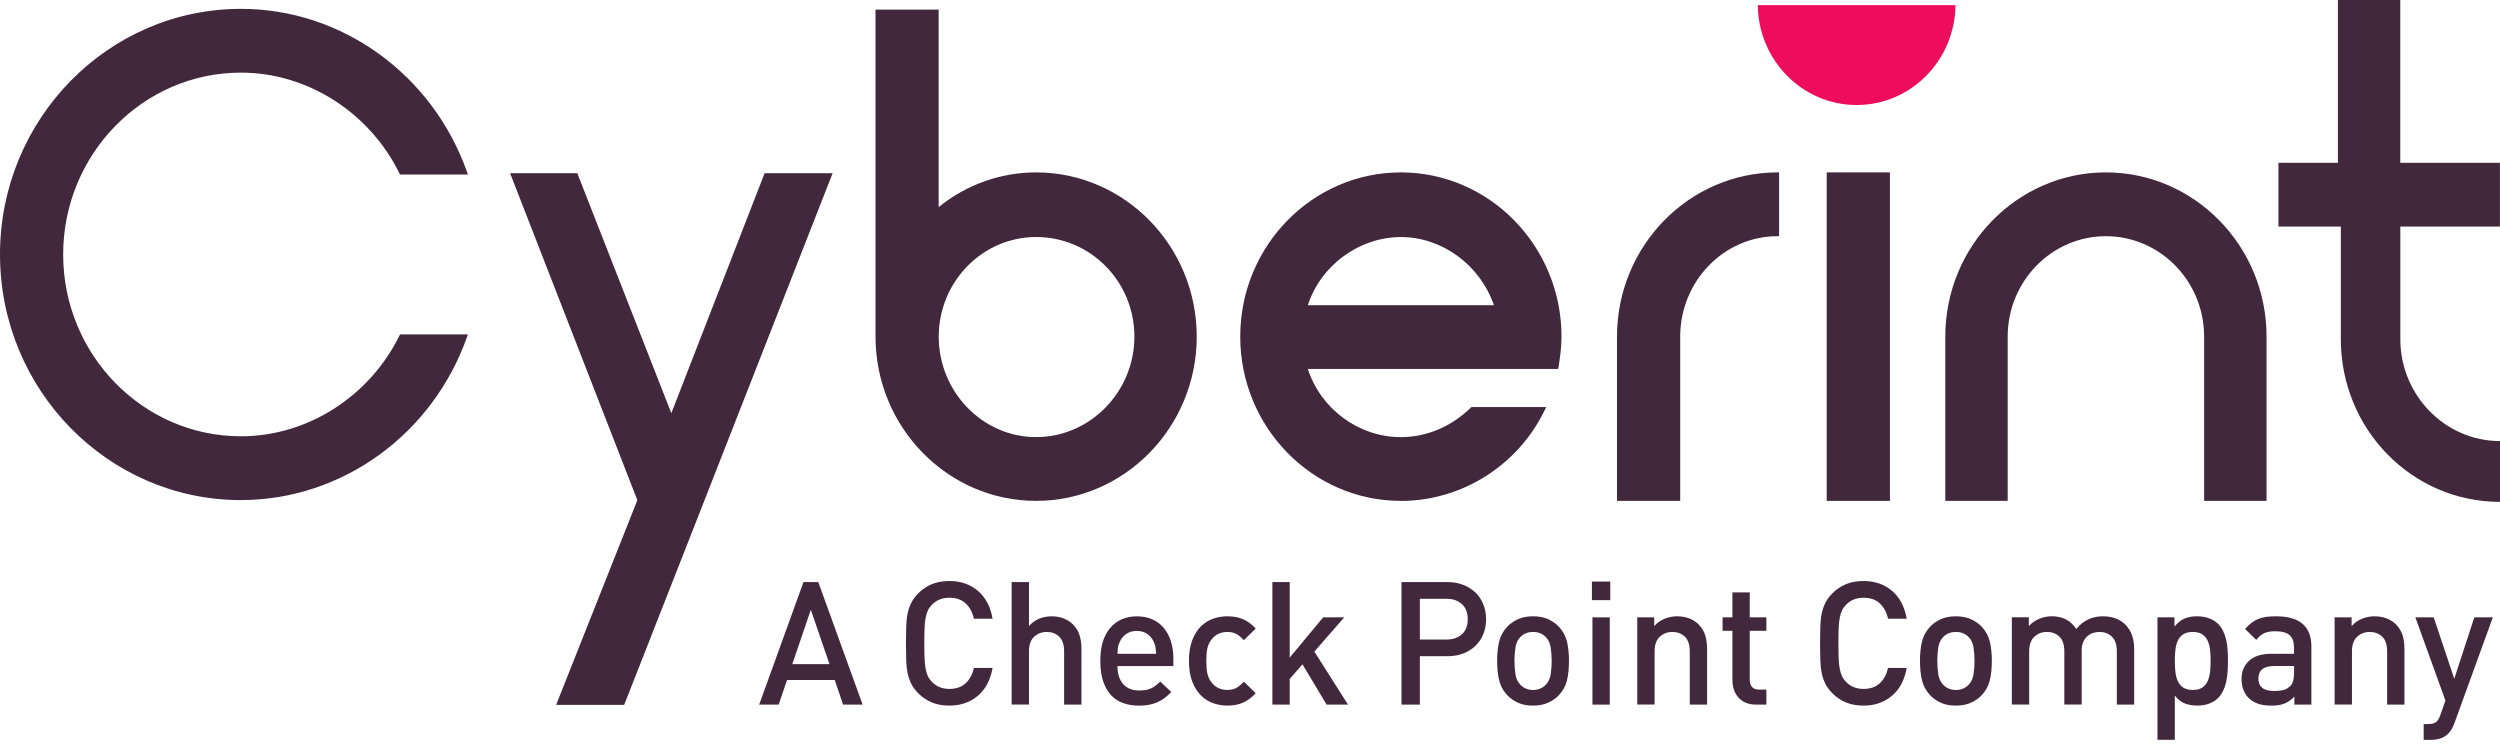
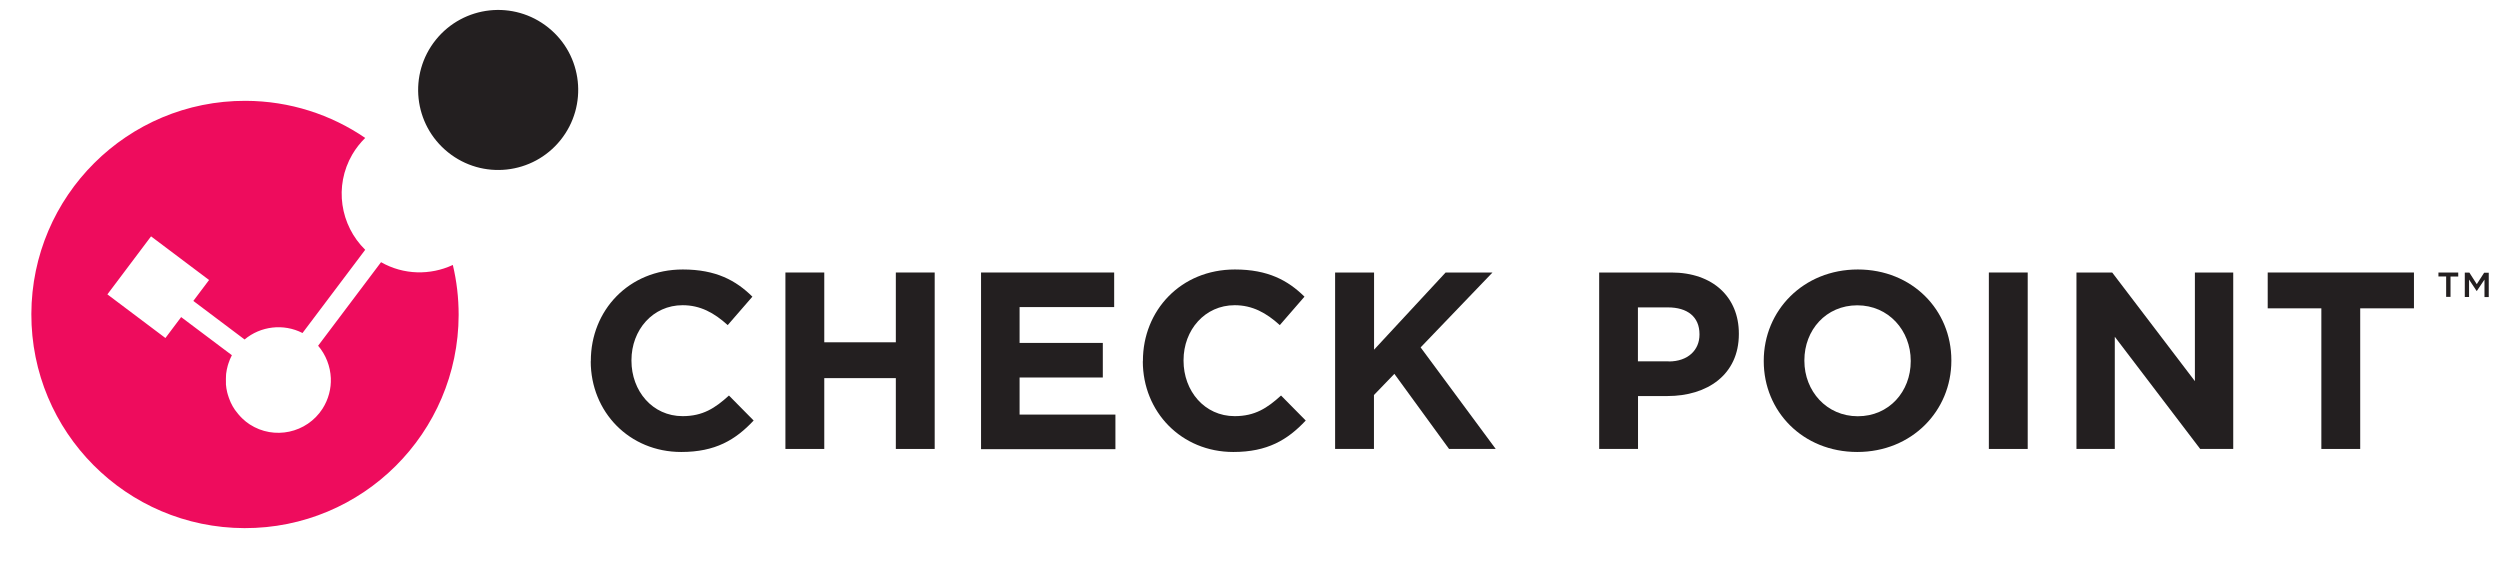
- <svg xmlns="http://www.w3.org/2000/svg" width="120" height="36" viewBox="0 0 120 36" fill="none">
-   <path d="M0.069 12.213C0.069 5.729 5.226 0.496 11.568 0.496C16.539 0.496 20.767 3.756 22.363 8.309H19.247C17.837 5.427 14.906 3.417 11.571 3.417C6.824 3.417 2.966 7.361 2.966 12.217C2.966 17.073 6.824 21.016 11.571 21.016C14.91 21.016 17.84 19.006 19.247 16.124H22.363C20.767 20.674 16.54 23.938 11.568 23.938C5.226 23.935 0.069 18.701 0.069 12.214V12.213Z" fill="#41283D" />
-   <path d="M11.568 24.005C5.189 24.005 0 18.715 0 12.214C0 5.713 5.19 0.425 11.568 0.425C16.415 0.425 20.779 3.583 22.427 8.284L22.46 8.378H19.203L19.182 8.338C17.738 5.39 14.749 3.486 11.567 3.486C6.863 3.486 3.032 7.402 3.032 12.214C3.032 17.026 6.862 20.942 11.567 20.942C14.752 20.942 17.741 19.036 19.182 16.09L19.203 16.05H22.46L22.427 16.143C20.781 20.845 16.415 24.003 11.568 24.003M11.568 0.567C5.265 0.567 0.14 5.793 0.14 12.214C0.14 18.635 5.265 23.861 11.568 23.861C16.323 23.861 20.611 20.783 22.261 16.19H19.289C17.817 19.162 14.792 21.082 11.568 21.082C6.785 21.082 2.893 17.104 2.893 12.212C2.893 7.32 6.785 3.348 11.568 3.348C14.79 3.348 17.814 5.267 19.289 8.24H22.261C20.607 3.647 16.323 0.569 11.568 0.569V0.567Z" fill="#41283D" />
-   <path d="M36.754 8.383H39.869L33.748 24.008L30.709 31.822H27.591L30.67 24.008L24.588 8.383H27.667L32.229 20.026L36.754 8.383Z" fill="#41283D" />
-   <path d="M29.96 33.835H26.694L30.593 24.008L24.484 8.312H27.711L27.727 8.358L32.224 19.833L36.702 8.312H39.968L39.929 8.409L33.808 24.033M33.684 23.982L39.765 8.455H36.799L32.226 20.218L32.162 20.054L27.617 8.456H24.691L30.747 24.009L30.736 24.035" fill="#41283D" />
-   <path d="M57.376 16.157C57.376 20.48 53.963 23.971 49.736 23.971C45.509 23.971 42.096 20.482 42.096 16.157V0.533H44.989V10.092C46.288 8.992 47.956 8.346 49.736 8.346C53.964 8.346 57.376 11.875 57.376 16.157ZM54.519 16.157C54.519 13.466 52.369 11.302 49.736 11.302C47.103 11.302 44.989 13.463 44.989 16.157C44.989 18.851 47.103 21.049 49.736 21.049C52.369 21.049 54.519 18.848 54.519 16.157Z" fill="#41283D" />
-   <path d="M49.735 24.042C45.485 24.042 42.025 20.506 42.025 16.157V0.461H45.056V9.941C46.379 8.864 48.033 8.275 49.732 8.275C53.983 8.275 57.443 11.812 57.443 16.157C57.443 20.503 53.983 24.042 49.732 24.042M42.165 0.607V16.16C42.165 20.429 45.56 23.902 49.735 23.902C53.91 23.902 57.306 20.429 57.306 16.16C57.306 11.892 53.91 8.421 49.735 8.421C48.019 8.421 46.348 9.036 45.033 10.149L44.918 10.245V0.607H42.165ZM49.735 21.123C47.08 21.123 44.918 18.896 44.918 16.16C44.918 13.424 47.08 11.234 49.735 11.234C52.391 11.234 54.589 13.443 54.589 16.16C54.589 18.877 52.411 21.123 49.735 21.123ZM49.735 11.377C47.156 11.377 45.059 13.524 45.059 16.16C45.059 18.797 47.157 20.981 49.735 20.981C52.314 20.981 54.451 18.817 54.451 16.16C54.451 13.503 52.337 11.377 49.735 11.377Z" fill="#41283D" />
-   <path d="M59.605 16.16C59.605 11.875 63.018 8.349 67.245 8.349C71.473 8.349 74.885 11.878 74.885 16.16C74.885 16.693 74.809 17.186 74.737 17.64H62.683C63.278 19.611 65.095 21.055 67.245 21.055C68.58 21.055 69.766 20.485 70.658 19.614H74.106C72.881 22.194 70.248 23.977 67.245 23.977C63.017 23.977 59.605 20.488 59.605 16.163M62.684 14.722H71.808C71.177 12.752 69.36 11.308 67.246 11.308C65.132 11.308 63.279 12.748 62.684 14.722Z" fill="#41283D" />
-   <path d="M67.242 24.042C62.991 24.042 59.531 20.506 59.531 16.157C59.531 11.809 62.991 8.275 67.242 8.275C71.492 8.275 74.952 11.812 74.952 16.157C74.952 16.684 74.882 17.163 74.804 17.65L74.793 17.71H62.776C63.401 19.64 65.223 20.982 67.242 20.982C68.475 20.982 69.669 20.478 70.606 19.561L70.625 19.54H74.214L74.166 19.643C72.899 22.318 70.18 24.045 67.242 24.045M67.242 8.421C63.066 8.421 59.671 11.892 59.671 16.16C59.671 20.429 63.066 23.902 67.242 23.902C70.087 23.902 72.725 22.251 73.99 19.685H70.681C69.722 20.616 68.503 21.125 67.242 21.125C65.13 21.125 63.226 19.702 62.613 17.663L62.584 17.572H74.675C74.748 17.113 74.812 16.658 74.812 16.162C74.812 11.893 71.417 8.422 67.242 8.422M71.901 14.793H62.587L62.615 14.702C63.229 12.663 65.133 11.239 67.244 11.239C69.356 11.239 71.212 12.632 71.873 14.702L71.904 14.796L71.901 14.793ZM62.776 14.651H71.708C71.046 12.721 69.224 11.379 67.242 11.379C65.259 11.379 63.4 12.721 62.776 14.651Z" fill="#41283D" />
-   <path d="M85.323 8.346V11.265C82.69 11.265 80.576 13.466 80.576 16.157V23.971H77.682V16.157C77.682 11.835 81.13 8.346 85.322 8.346H85.323Z" fill="#41283D" />
-   <path d="M80.647 24.042H77.616V16.157C77.616 11.809 81.076 8.275 85.326 8.275H85.396V11.336H85.326C82.747 11.336 80.65 13.5 80.65 16.157V24.041H80.647V24.042ZM77.753 23.9H80.507V16.157C80.507 13.444 82.629 11.234 85.253 11.194V8.418C81.112 8.455 77.753 11.915 77.753 16.157V23.9Z" fill="#41283D" />
-   <path d="M90.645 8.346H87.751V23.971H90.645V8.346Z" fill="#41283D" />
-   <path d="M90.716 24.042H87.682V8.275H90.716V24.042ZM87.822 23.9H90.575V8.418H87.822V23.9Z" fill="#41283D" />
-   <path d="M96.297 23.971H93.44V16.157C93.44 11.835 96.853 8.346 101.08 8.346C105.308 8.346 108.72 11.835 108.72 16.157V23.971H105.864V16.157C105.864 13.466 103.713 11.265 101.08 11.265C98.448 11.265 96.294 13.466 96.294 16.157V23.971H96.297Z" fill="#41283D" />
-   <path d="M108.793 24.042H105.798V16.157C105.798 13.498 103.684 11.337 101.082 11.337C98.481 11.337 96.369 13.501 96.369 16.157V24.042H93.374V16.157C93.374 11.809 96.834 8.275 101.084 8.275C105.334 8.275 108.795 11.812 108.795 16.157V24.042H108.792H108.793ZM105.936 23.9H108.652V16.157C108.652 11.889 105.257 8.418 101.082 8.418C96.908 8.418 93.512 11.892 93.512 16.157V23.9H96.228V16.157C96.228 13.421 98.407 11.194 101.082 11.194C103.756 11.194 105.935 13.421 105.935 16.157V23.9H105.936Z" fill="#41283D" />
-   <path d="M84.373 0.245C84.404 2.899 86.516 5.04 89.12 5.04C91.724 5.04 93.834 2.899 93.864 0.245H84.373Z" fill="#EE0C5D" />
-   <path d="M112.291 10.804H109.436V7.885H112.291V0.071H115.147V7.885H119.931V10.804H115.147" fill="#41283D" />
-   <path d="M112.22 10.875H109.366V7.814H112.22V0H115.214V7.814H119.997V10.875H115.214M115.074 10.733H119.858V7.956H115.074V0.143H112.358V7.956H109.5V10.733H112.358" fill="#41283D" />
-   <path d="M120 24.09C115.772 24.09 112.36 20.602 112.36 16.279V10.203H115.216V16.279C115.216 18.971 117.367 21.171 120 21.171" fill="#41283D" />
-   <path d="M41.406 33.821H40.468L40.068 32.64H37.777L37.377 33.821H36.44L38.568 27.939H39.277L41.406 33.821ZM38.03 31.879H39.816L38.919 29.269L38.03 31.879Z" fill="#41283D" />
-   <path d="M45.573 27.889C46.112 27.889 46.565 28.045 46.934 28.356C47.304 28.668 47.541 29.115 47.644 29.698H46.747C46.682 29.396 46.551 29.152 46.356 28.968C46.16 28.783 45.899 28.691 45.573 28.691C45.219 28.691 44.934 28.809 44.717 29.045C44.641 29.122 44.581 29.207 44.538 29.301C44.494 29.395 44.459 29.509 44.432 29.644C44.404 29.779 44.387 29.945 44.379 30.143C44.371 30.341 44.367 30.587 44.367 30.879C44.367 31.171 44.371 31.416 44.379 31.614C44.387 31.812 44.404 31.979 44.432 32.114C44.459 32.25 44.494 32.364 44.538 32.457C44.582 32.551 44.641 32.636 44.717 32.713C44.935 32.95 45.22 33.068 45.573 33.068C45.899 33.068 46.16 32.975 46.356 32.791C46.551 32.606 46.682 32.363 46.747 32.06H47.644C47.541 32.643 47.303 33.091 46.931 33.402C46.559 33.713 46.106 33.869 45.573 33.869C45.252 33.869 44.969 33.818 44.725 33.716C44.481 33.614 44.264 33.467 44.073 33.274C43.932 33.131 43.822 32.982 43.743 32.828C43.665 32.674 43.606 32.504 43.568 32.32C43.529 32.136 43.507 31.926 43.498 31.692C43.49 31.458 43.486 31.187 43.486 30.879C43.486 30.57 43.49 30.299 43.498 30.065C43.507 29.831 43.529 29.622 43.568 29.437C43.606 29.253 43.665 29.083 43.743 28.93C43.822 28.776 43.933 28.627 44.073 28.483C44.264 28.291 44.481 28.143 44.725 28.041C44.97 27.939 45.253 27.888 45.573 27.888V27.889Z" fill="#41283D" />
-   <path d="M49.39 30.053C49.531 29.894 49.694 29.775 49.879 29.698C50.064 29.622 50.262 29.583 50.474 29.583C50.686 29.583 50.877 29.616 51.049 29.682C51.22 29.748 51.369 29.842 51.494 29.962C51.651 30.123 51.76 30.3 51.82 30.495C51.88 30.691 51.91 30.907 51.91 31.144V33.82H51.078V31.267C51.078 30.942 50.997 30.705 50.837 30.556C50.677 30.407 50.48 30.333 50.247 30.333C50.013 30.333 49.811 30.409 49.643 30.56C49.475 30.712 49.391 30.947 49.391 31.266V33.819H48.559V27.938H49.391V30.052L49.39 30.053Z" fill="#41283D" />
-   <path d="M53.638 31.97C53.638 32.333 53.727 32.62 53.907 32.829C54.086 33.038 54.347 33.143 54.69 33.143C54.923 33.143 55.112 33.108 55.256 33.04C55.4 32.971 55.546 32.862 55.693 32.714L56.223 33.218C56.114 33.328 56.007 33.422 55.901 33.503C55.795 33.583 55.681 33.65 55.559 33.705C55.437 33.761 55.303 33.801 55.16 33.829C55.016 33.857 54.854 33.871 54.675 33.871C54.414 33.871 54.17 33.834 53.945 33.76C53.719 33.686 53.524 33.564 53.358 33.397C53.193 33.229 53.06 33.008 52.962 32.731C52.864 32.456 52.815 32.12 52.815 31.724C52.815 31.035 52.974 30.506 53.292 30.138C53.611 29.769 54.036 29.584 54.569 29.584C54.846 29.584 55.094 29.632 55.31 29.728C55.528 29.825 55.711 29.963 55.861 30.141C56.01 30.32 56.124 30.535 56.204 30.786C56.282 31.037 56.322 31.313 56.322 31.616V31.971H53.639L53.638 31.97ZM55.497 31.384C55.486 31.257 55.475 31.154 55.464 31.074C55.453 30.995 55.426 30.907 55.383 30.814C55.312 30.655 55.207 30.526 55.069 30.43C54.93 30.333 54.764 30.285 54.568 30.285C54.372 30.285 54.197 30.333 54.059 30.43C53.92 30.526 53.815 30.654 53.745 30.814C53.701 30.907 53.675 30.995 53.663 31.074C53.653 31.154 53.644 31.258 53.639 31.384H55.498H55.497Z" fill="#41283D" />
-   <path d="M58.913 29.583C59.201 29.583 59.451 29.628 59.663 29.719C59.875 29.81 60.079 29.96 60.275 30.169L59.704 30.731C59.574 30.588 59.45 30.486 59.333 30.425C59.216 30.365 59.076 30.334 58.913 30.334C58.587 30.334 58.332 30.458 58.147 30.706C58.055 30.821 57.991 30.958 57.955 31.114C57.919 31.272 57.902 31.474 57.902 31.721C57.902 31.968 57.919 32.173 57.955 32.332C57.991 32.492 58.054 32.63 58.147 32.745C58.332 32.993 58.588 33.117 58.913 33.117C59.076 33.117 59.216 33.086 59.333 33.026C59.45 32.966 59.574 32.864 59.704 32.72L60.275 33.274C60.079 33.484 59.875 33.635 59.663 33.728C59.451 33.822 59.201 33.869 58.913 33.869C58.679 33.869 58.452 33.83 58.232 33.753C58.012 33.676 57.816 33.552 57.645 33.382C57.474 33.211 57.335 32.989 57.229 32.717C57.123 32.444 57.07 32.113 57.07 31.721C57.07 31.329 57.123 30.998 57.229 30.726C57.335 30.454 57.473 30.233 57.645 30.065C57.816 29.897 58.012 29.774 58.232 29.697C58.452 29.62 58.679 29.581 58.913 29.581V29.583Z" fill="#41283D" />
-   <path d="M61.906 31.565L63.513 29.632H64.524L63.089 31.276L64.704 33.821H63.676L62.518 31.887L61.906 32.59V33.821H61.074V27.939H61.906V31.566V31.565Z" fill="#41283D" />
-   <path d="M69.473 27.939C69.755 27.939 70.011 27.984 70.239 28.075C70.467 28.165 70.663 28.29 70.826 28.446C70.989 28.603 71.114 28.792 71.201 29.012C71.288 29.233 71.332 29.469 71.332 29.723C71.332 29.976 71.288 30.218 71.201 30.433C71.114 30.648 70.989 30.835 70.826 30.994C70.663 31.155 70.468 31.278 70.239 31.366C70.011 31.454 69.755 31.498 69.473 31.498H68.153V33.82H67.272V27.939H69.474H69.473ZM68.153 28.74V30.698H69.424C69.734 30.698 69.983 30.614 70.171 30.446C70.358 30.278 70.452 30.037 70.452 29.724C70.452 29.41 70.359 29.168 70.171 28.996C69.983 28.826 69.734 28.741 69.424 28.741H68.153V28.74Z" fill="#41283D" />
-   <path d="M73.583 29.582C73.866 29.582 74.109 29.63 74.313 29.723C74.517 29.817 74.687 29.936 74.822 30.078C75.018 30.288 75.149 30.526 75.214 30.792C75.278 31.059 75.311 31.369 75.311 31.721C75.311 32.074 75.278 32.392 75.214 32.659C75.149 32.926 75.018 33.164 74.822 33.373C74.686 33.517 74.517 33.634 74.313 33.728C74.109 33.822 73.866 33.869 73.583 33.869C73.301 33.869 73.058 33.822 72.857 33.728C72.656 33.634 72.488 33.516 72.352 33.373C72.156 33.164 72.025 32.926 71.96 32.659C71.895 32.392 71.862 32.079 71.862 31.721C71.862 31.364 71.895 31.059 71.96 30.792C72.025 30.526 72.156 30.288 72.352 30.078C72.488 29.936 72.656 29.817 72.857 29.723C73.058 29.63 73.3 29.582 73.583 29.582ZM73.583 30.334C73.338 30.334 73.137 30.413 72.98 30.574C72.854 30.701 72.776 30.866 72.743 31.069C72.71 31.273 72.694 31.491 72.694 31.722C72.694 31.954 72.711 32.172 72.743 32.375C72.776 32.579 72.854 32.744 72.98 32.871C73.142 33.036 73.344 33.119 73.583 33.119C73.823 33.119 74.032 33.037 74.195 32.871C74.32 32.744 74.399 32.579 74.432 32.375C74.465 32.172 74.48 31.954 74.48 31.722C74.48 31.491 74.464 31.274 74.432 31.069C74.399 30.866 74.32 30.701 74.195 30.574C74.038 30.414 73.834 30.334 73.583 30.334Z" fill="#41283D" />
-   <path d="M77.293 28.807H76.412V27.915H77.293V28.807ZM77.269 33.821H76.437V29.633H77.269V33.821Z" fill="#41283D" />
-   <path d="M80.506 29.583C80.718 29.583 80.909 29.616 81.08 29.682C81.251 29.748 81.399 29.842 81.525 29.962C81.682 30.123 81.791 30.3 81.85 30.495C81.91 30.691 81.94 30.907 81.94 31.144V33.82H81.109V31.267C81.109 30.942 81.028 30.705 80.868 30.556C80.707 30.407 80.51 30.333 80.276 30.333C80.042 30.333 79.842 30.409 79.673 30.56C79.505 30.712 79.421 30.947 79.421 31.266V33.819H78.588V29.631H79.404V30.052C79.546 29.893 79.712 29.774 79.906 29.698C80.099 29.621 80.298 29.582 80.505 29.582L80.506 29.583Z" fill="#41283D" />
-   <path d="M83.987 29.632H84.786V30.277H83.987V32.615C83.987 32.94 84.14 33.102 84.444 33.102H84.786V33.821H84.289C84.093 33.821 83.925 33.789 83.783 33.725C83.642 33.662 83.525 33.577 83.433 33.47C83.341 33.362 83.271 33.238 83.225 33.098C83.179 32.958 83.156 32.81 83.156 32.656V30.277H82.683V29.633H83.156V28.435H83.987V29.633V29.632Z" fill="#41283D" />
-   <path d="M89.451 27.889C89.989 27.889 90.443 28.045 90.812 28.356C91.182 28.668 91.419 29.115 91.522 29.698H90.625C90.56 29.396 90.429 29.152 90.234 28.968C90.038 28.783 89.776 28.691 89.451 28.691C89.097 28.691 88.812 28.809 88.595 29.045C88.519 29.122 88.459 29.207 88.416 29.301C88.372 29.395 88.337 29.509 88.31 29.644C88.282 29.779 88.265 29.945 88.257 30.143C88.248 30.341 88.245 30.587 88.245 30.879C88.245 31.171 88.248 31.416 88.257 31.614C88.265 31.812 88.282 31.979 88.31 32.114C88.337 32.25 88.372 32.364 88.416 32.457C88.46 32.551 88.519 32.636 88.595 32.713C88.813 32.95 89.098 33.068 89.451 33.068C89.776 33.068 90.038 32.975 90.234 32.791C90.429 32.606 90.56 32.363 90.625 32.06H91.522C91.419 32.643 91.181 33.091 90.809 33.402C90.436 33.713 89.984 33.869 89.451 33.869C89.13 33.869 88.847 33.818 88.603 33.716C88.358 33.614 88.141 33.467 87.95 33.274C87.809 33.131 87.699 32.982 87.62 32.828C87.542 32.674 87.483 32.504 87.445 32.32C87.406 32.136 87.383 31.926 87.375 31.692C87.367 31.458 87.363 31.187 87.363 30.879C87.363 30.57 87.368 30.299 87.375 30.065C87.383 29.831 87.406 29.622 87.445 29.437C87.483 29.253 87.542 29.083 87.62 28.93C87.699 28.776 87.809 28.627 87.95 28.483C88.141 28.291 88.358 28.143 88.603 28.041C88.847 27.939 89.131 27.888 89.451 27.888V27.889Z" fill="#41283D" />
-   <path d="M93.88 29.582C94.162 29.582 94.405 29.63 94.609 29.723C94.813 29.817 94.983 29.936 95.119 30.078C95.314 30.288 95.445 30.526 95.51 30.792C95.575 31.059 95.608 31.369 95.608 31.721C95.608 32.074 95.575 32.392 95.51 32.659C95.445 32.926 95.314 33.164 95.119 33.373C94.982 33.517 94.813 33.634 94.609 33.728C94.405 33.822 94.162 33.869 93.88 33.869C93.597 33.869 93.355 33.822 93.154 33.728C92.952 33.634 92.784 33.516 92.648 33.373C92.452 33.164 92.322 32.926 92.257 32.659C92.192 32.392 92.159 32.079 92.159 31.721C92.159 31.364 92.192 31.059 92.257 30.792C92.322 30.526 92.452 30.288 92.648 30.078C92.784 29.936 92.952 29.817 93.154 29.723C93.355 29.63 93.596 29.582 93.88 29.582ZM93.88 30.334C93.635 30.334 93.433 30.413 93.276 30.574C93.151 30.701 93.072 30.866 93.039 31.069C93.006 31.273 92.991 31.491 92.991 31.722C92.991 31.954 93.007 32.172 93.039 32.375C93.072 32.579 93.151 32.744 93.276 32.871C93.439 33.036 93.64 33.119 93.88 33.119C94.119 33.119 94.329 33.037 94.491 32.871C94.617 32.744 94.695 32.579 94.728 32.375C94.761 32.172 94.777 31.954 94.777 31.722C94.777 31.491 94.76 31.274 94.728 31.069C94.695 30.866 94.617 30.701 94.491 30.574C94.334 30.414 94.13 30.334 93.88 30.334Z" fill="#41283D" />
-   <path d="M100.957 29.583C101.169 29.583 101.364 29.616 101.544 29.682C101.723 29.748 101.876 29.842 102 29.963C102.157 30.123 102.271 30.3 102.338 30.495C102.406 30.691 102.44 30.908 102.44 31.144V33.82H101.608V31.267C101.608 30.942 101.527 30.706 101.367 30.556C101.207 30.407 101.01 30.333 100.776 30.333C100.662 30.333 100.553 30.351 100.45 30.387C100.347 30.423 100.256 30.478 100.177 30.552C100.097 30.626 100.035 30.72 99.989 30.832C99.942 30.946 99.92 31.076 99.92 31.225V33.819H99.088V31.266C99.088 30.941 99.008 30.705 98.848 30.556C98.687 30.406 98.49 30.332 98.256 30.332C98.022 30.332 97.822 30.408 97.653 30.559C97.485 30.711 97.4 30.947 97.4 31.265V33.818H96.568V29.63H97.384V30.052C97.526 29.898 97.692 29.78 97.886 29.701C98.079 29.621 98.278 29.581 98.485 29.581C99.007 29.581 99.398 29.785 99.659 30.192C99.991 29.785 100.423 29.581 100.956 29.581L100.957 29.583Z" fill="#41283D" />
-   <path d="M105.467 29.583C105.679 29.583 105.872 29.616 106.045 29.682C106.219 29.748 106.364 29.84 106.478 29.954C106.576 30.059 106.656 30.178 106.718 30.309C106.781 30.442 106.828 30.583 106.861 30.734C106.894 30.886 106.916 31.046 106.926 31.213C106.936 31.381 106.942 31.55 106.942 31.721C106.942 31.891 106.937 32.061 106.926 32.228C106.915 32.396 106.893 32.557 106.861 32.712C106.828 32.866 106.781 33.009 106.718 33.142C106.656 33.274 106.576 33.393 106.478 33.497C106.364 33.612 106.221 33.703 106.05 33.769C105.879 33.835 105.687 33.868 105.476 33.868C105.253 33.868 105.054 33.835 104.88 33.769C104.707 33.703 104.543 33.576 104.391 33.389V35.512H103.559V29.631H104.375V30.077C104.532 29.884 104.698 29.753 104.872 29.684C105.046 29.615 105.244 29.581 105.467 29.581L105.467 29.583ZM105.254 30.334C105.064 30.334 104.912 30.371 104.798 30.445C104.684 30.519 104.597 30.62 104.537 30.746C104.477 30.873 104.438 31.021 104.42 31.188C104.4 31.356 104.391 31.534 104.391 31.721C104.391 31.908 104.4 32.086 104.42 32.254C104.439 32.421 104.478 32.57 104.537 32.7C104.597 32.83 104.685 32.932 104.798 33.006C104.911 33.08 105.064 33.117 105.254 33.117C105.445 33.117 105.589 33.08 105.703 33.006C105.818 32.932 105.905 32.83 105.964 32.7C106.023 32.57 106.063 32.422 106.082 32.254C106.101 32.086 106.11 31.908 106.11 31.721C106.11 31.534 106.101 31.356 106.082 31.188C106.063 31.021 106.023 30.873 105.964 30.746C105.904 30.619 105.817 30.519 105.703 30.445C105.59 30.371 105.439 30.334 105.254 30.334Z" fill="#41283D" />
-   <path d="M109.242 29.582C109.818 29.582 110.246 29.704 110.526 29.946C110.806 30.188 110.946 30.546 110.946 31.019V33.82H110.13V33.44C109.978 33.594 109.82 33.704 109.658 33.77C109.495 33.836 109.285 33.87 109.029 33.87C108.773 33.87 108.549 33.838 108.373 33.774C108.196 33.711 108.045 33.616 107.92 33.489C107.703 33.257 107.594 32.957 107.594 32.589C107.594 32.22 107.714 31.948 107.952 31.721C108.192 31.495 108.55 31.382 109.028 31.382H110.113V31.085C110.113 30.816 110.043 30.617 109.904 30.49C109.765 30.363 109.533 30.3 109.208 30.3C108.985 30.3 108.808 30.332 108.677 30.396C108.547 30.459 108.421 30.565 108.302 30.714L107.764 30.193C107.862 30.077 107.96 29.981 108.061 29.904C108.162 29.827 108.27 29.763 108.387 29.714C108.504 29.664 108.633 29.63 108.771 29.611C108.91 29.592 109.066 29.582 109.24 29.582H109.242ZM109.16 31.97C108.654 31.97 108.402 32.171 108.402 32.573C108.402 32.765 108.463 32.913 108.586 33.015C108.708 33.117 108.908 33.167 109.185 33.167C109.332 33.167 109.466 33.154 109.589 33.126C109.711 33.098 109.827 33.032 109.936 32.928C110.055 32.812 110.115 32.605 110.115 32.308V31.969H109.16V31.97Z" fill="#41283D" />
-   <path d="M113.98 29.583C114.192 29.583 114.383 29.616 114.554 29.682C114.725 29.748 114.873 29.842 114.998 29.962C115.155 30.123 115.264 30.3 115.324 30.495C115.384 30.691 115.413 30.907 115.413 31.144V33.82H114.582V31.267C114.582 30.942 114.502 30.705 114.342 30.556C114.181 30.407 113.984 30.333 113.75 30.333C113.516 30.333 113.316 30.409 113.147 30.56C112.978 30.712 112.894 30.947 112.894 31.266V33.819H112.062V29.631H112.878V30.052C113.019 29.893 113.186 29.774 113.38 29.698C113.573 29.621 113.772 29.582 113.979 29.582L113.98 29.583Z" fill="#41283D" />
-   <path d="M117.82 34.688C117.744 34.909 117.644 35.082 117.519 35.209C117.404 35.325 117.274 35.404 117.127 35.449C116.98 35.492 116.828 35.514 116.671 35.514H116.336V34.755H116.548C116.722 34.755 116.85 34.723 116.931 34.659C117.013 34.596 117.083 34.479 117.144 34.308L117.38 33.623L115.938 29.633H116.818L117.805 32.583L118.767 29.633H119.655L117.821 34.689L117.82 34.688Z" fill="#41283D" />
+ <svg xmlns="http://www.w3.org/2000/svg" width="240" height="56" viewBox="26 18 240 56">
+   <defs>
+     <style>
+       .cls-1 {
+         fill: #ee0c5d;
+       }
+ 
+       .cls-2 {
+         fill: #231f20;
+       }
+     </style>
+   </defs>
+   <g>
+     <path class="cls-2" d="M82.72,52.68v-.05c0-4.82,3.63-8.76,8.83-8.76,3.19,0,5.11,1.06,6.68,2.61l-2.37,2.73c-1.31-1.19-2.64-1.91-4.33-1.91-2.86,0-4.91,2.37-4.91,5.28v.05c0,2.9,2.01,5.32,4.91,5.32,1.94,0,3.12-.77,4.45-1.98l2.37,2.4c-1.74,1.86-3.68,3.02-6.95,3.02-4.99,0-8.69-3.85-8.69-8.71Z" />
+     <path class="cls-2" d="M101.4,44.16h3.73v6.7h6.87v-6.7h3.73v16.94h-3.73v-6.8h-6.87v6.8h-3.73v-16.94Z" />
+     <path class="cls-2" d="M120.18,44.16h12.78v3.32h-9.08v3.44h7.99v3.32h-7.99v3.56h9.2v3.32h-12.9v-16.94Z" />
+     <path class="cls-2" d="M135.72,52.68v-.05c0-4.82,3.63-8.76,8.83-8.76,3.19,0,5.11,1.06,6.68,2.61l-2.37,2.73c-1.31-1.19-2.64-1.91-4.33-1.91-2.86,0-4.91,2.37-4.91,5.28v.05c0,2.9,2.01,5.32,4.91,5.32,1.94,0,3.12-.77,4.45-1.98l2.37,2.4c-1.74,1.86-3.68,3.02-6.95,3.02-4.99,0-8.69-3.85-8.69-8.71Z" />
+     <path class="cls-2" d="M154.18,44.16h3.73v7.41l6.87-7.41h4.5l-6.9,7.19,7.21,9.75h-4.48l-5.25-7.21-1.96,2.03v5.18h-3.73v-16.94Z" />
+     <path class="cls-2" d="M179.52,44.16h6.92c4.04,0,6.49,2.4,6.49,5.86v.05c0,3.92-3.05,5.95-6.85,5.95h-2.83v5.08h-3.73v-16.94ZM186.2,52.7c1.86,0,2.95-1.11,2.95-2.57v-.05c0-1.67-1.16-2.57-3.03-2.57h-2.88v5.18h2.95Z" />
+     <path class="cls-2" d="M195.32,52.68v-.05c0-4.82,3.8-8.76,9.03-8.76s8.98,3.9,8.98,8.71v.05c0,4.82-3.8,8.76-9.03,8.76s-8.98-3.9-8.98-8.71ZM209.43,52.68v-.05c0-2.9-2.13-5.32-5.13-5.32s-5.08,2.37-5.08,5.28v.05c0,2.9,2.13,5.32,5.13,5.32s5.08-2.37,5.08-5.28Z" />
+     <path class="cls-2" d="M216.93,44.16h3.73v16.94h-3.73v-16.94Z" />
+     <path class="cls-2" d="M225.33,44.16h3.44l7.94,10.43v-10.43h3.68v16.94h-3.17l-8.2-10.77v10.77h-3.68v-16.94Z" />
+     <path class="cls-2" d="M248.85,47.6h-5.15v-3.44h14.04v3.44h-5.16v13.5h-3.73v-13.5Z" />
+   </g>
+   <g>
+     <path class="cls-2" d="M261.24,46.5h-.41s0-1.96,0-1.96h-.74s0-.38,0-.38h1.9s0,.39,0,.39h-.74s0,1.96,0,1.96Z" />
+     <path class="cls-2" d="M263.77,45.94h-.01s-.73-1.1-.73-1.1v1.67s-.41,0-.41,0v-2.34s.44,0,.44,0l.71,1.11.71-1.1h.44s0,2.34,0,2.34h-.41s0-1.68,0-1.68l-.74,1.1Z" />
+   </g>
+   <g>
+     <polygon points="61.04 31.25 61.04 31.25 61.04 31.26 61.04 31.25" />
+     <polygon points="69.44 43.45 69.44 43.45 69.44 43.45 69.44 43.45" />
+     <path class="cls-2" d="M79.81,31.45c-2.66,3.31-7.5,3.83-10.8,1.17-3.31-2.66-3.83-7.49-1.17-10.8,2.66-3.3,7.49-3.83,10.8-1.17,3.31,2.65,3.83,7.49,1.17,10.8Z" />
+     <path class="cls-1" d="M69.44,43.45c-2.13.98-4.68.96-6.86-.28l-6.04,8.02c.75.88,1.17,1.98,1.22,3.11.04,1-.22,2.03-.8,2.94-1.51,2.34-4.65,3.02-6.99,1.5-.25-.16-.47-.34-.68-.54-.07-.06-.13-.12-.19-.19-.14-.15-.27-.3-.39-.46-.05-.07-.11-.14-.16-.21-.15-.22-.28-.44-.39-.68-.03-.06-.05-.12-.08-.19-.08-.19-.15-.39-.21-.59-.02-.07-.04-.15-.06-.22-.06-.25-.1-.5-.12-.75,0-.07,0-.14,0-.21-.01-.23,0-.46.01-.69,0-.05,0-.1.01-.14.03-.27.09-.53.16-.79.02-.06.04-.12.06-.19.09-.27.19-.53.33-.79l-4.87-3.66-1.51,2.01-5.57-4.19,4.19-5.57,5.57,4.19-1.51,2.01,4.92,3.7c1.53-1.28,3.73-1.56,5.56-.62l6.02-7.99c-2.4-2.35-3.01-6.11-1.24-9.15.35-.6.77-1.12,1.24-1.59-3.27-2.23-7.23-3.55-11.49-3.56-11.33-.03-20.53,9.13-20.56,20.46-.03,11.33,9.13,20.53,20.46,20.56,11.33.03,20.53-9.13,20.56-20.46,0-1.66-.19-3.27-.56-4.81Z" />
+   </g>
</svg>
